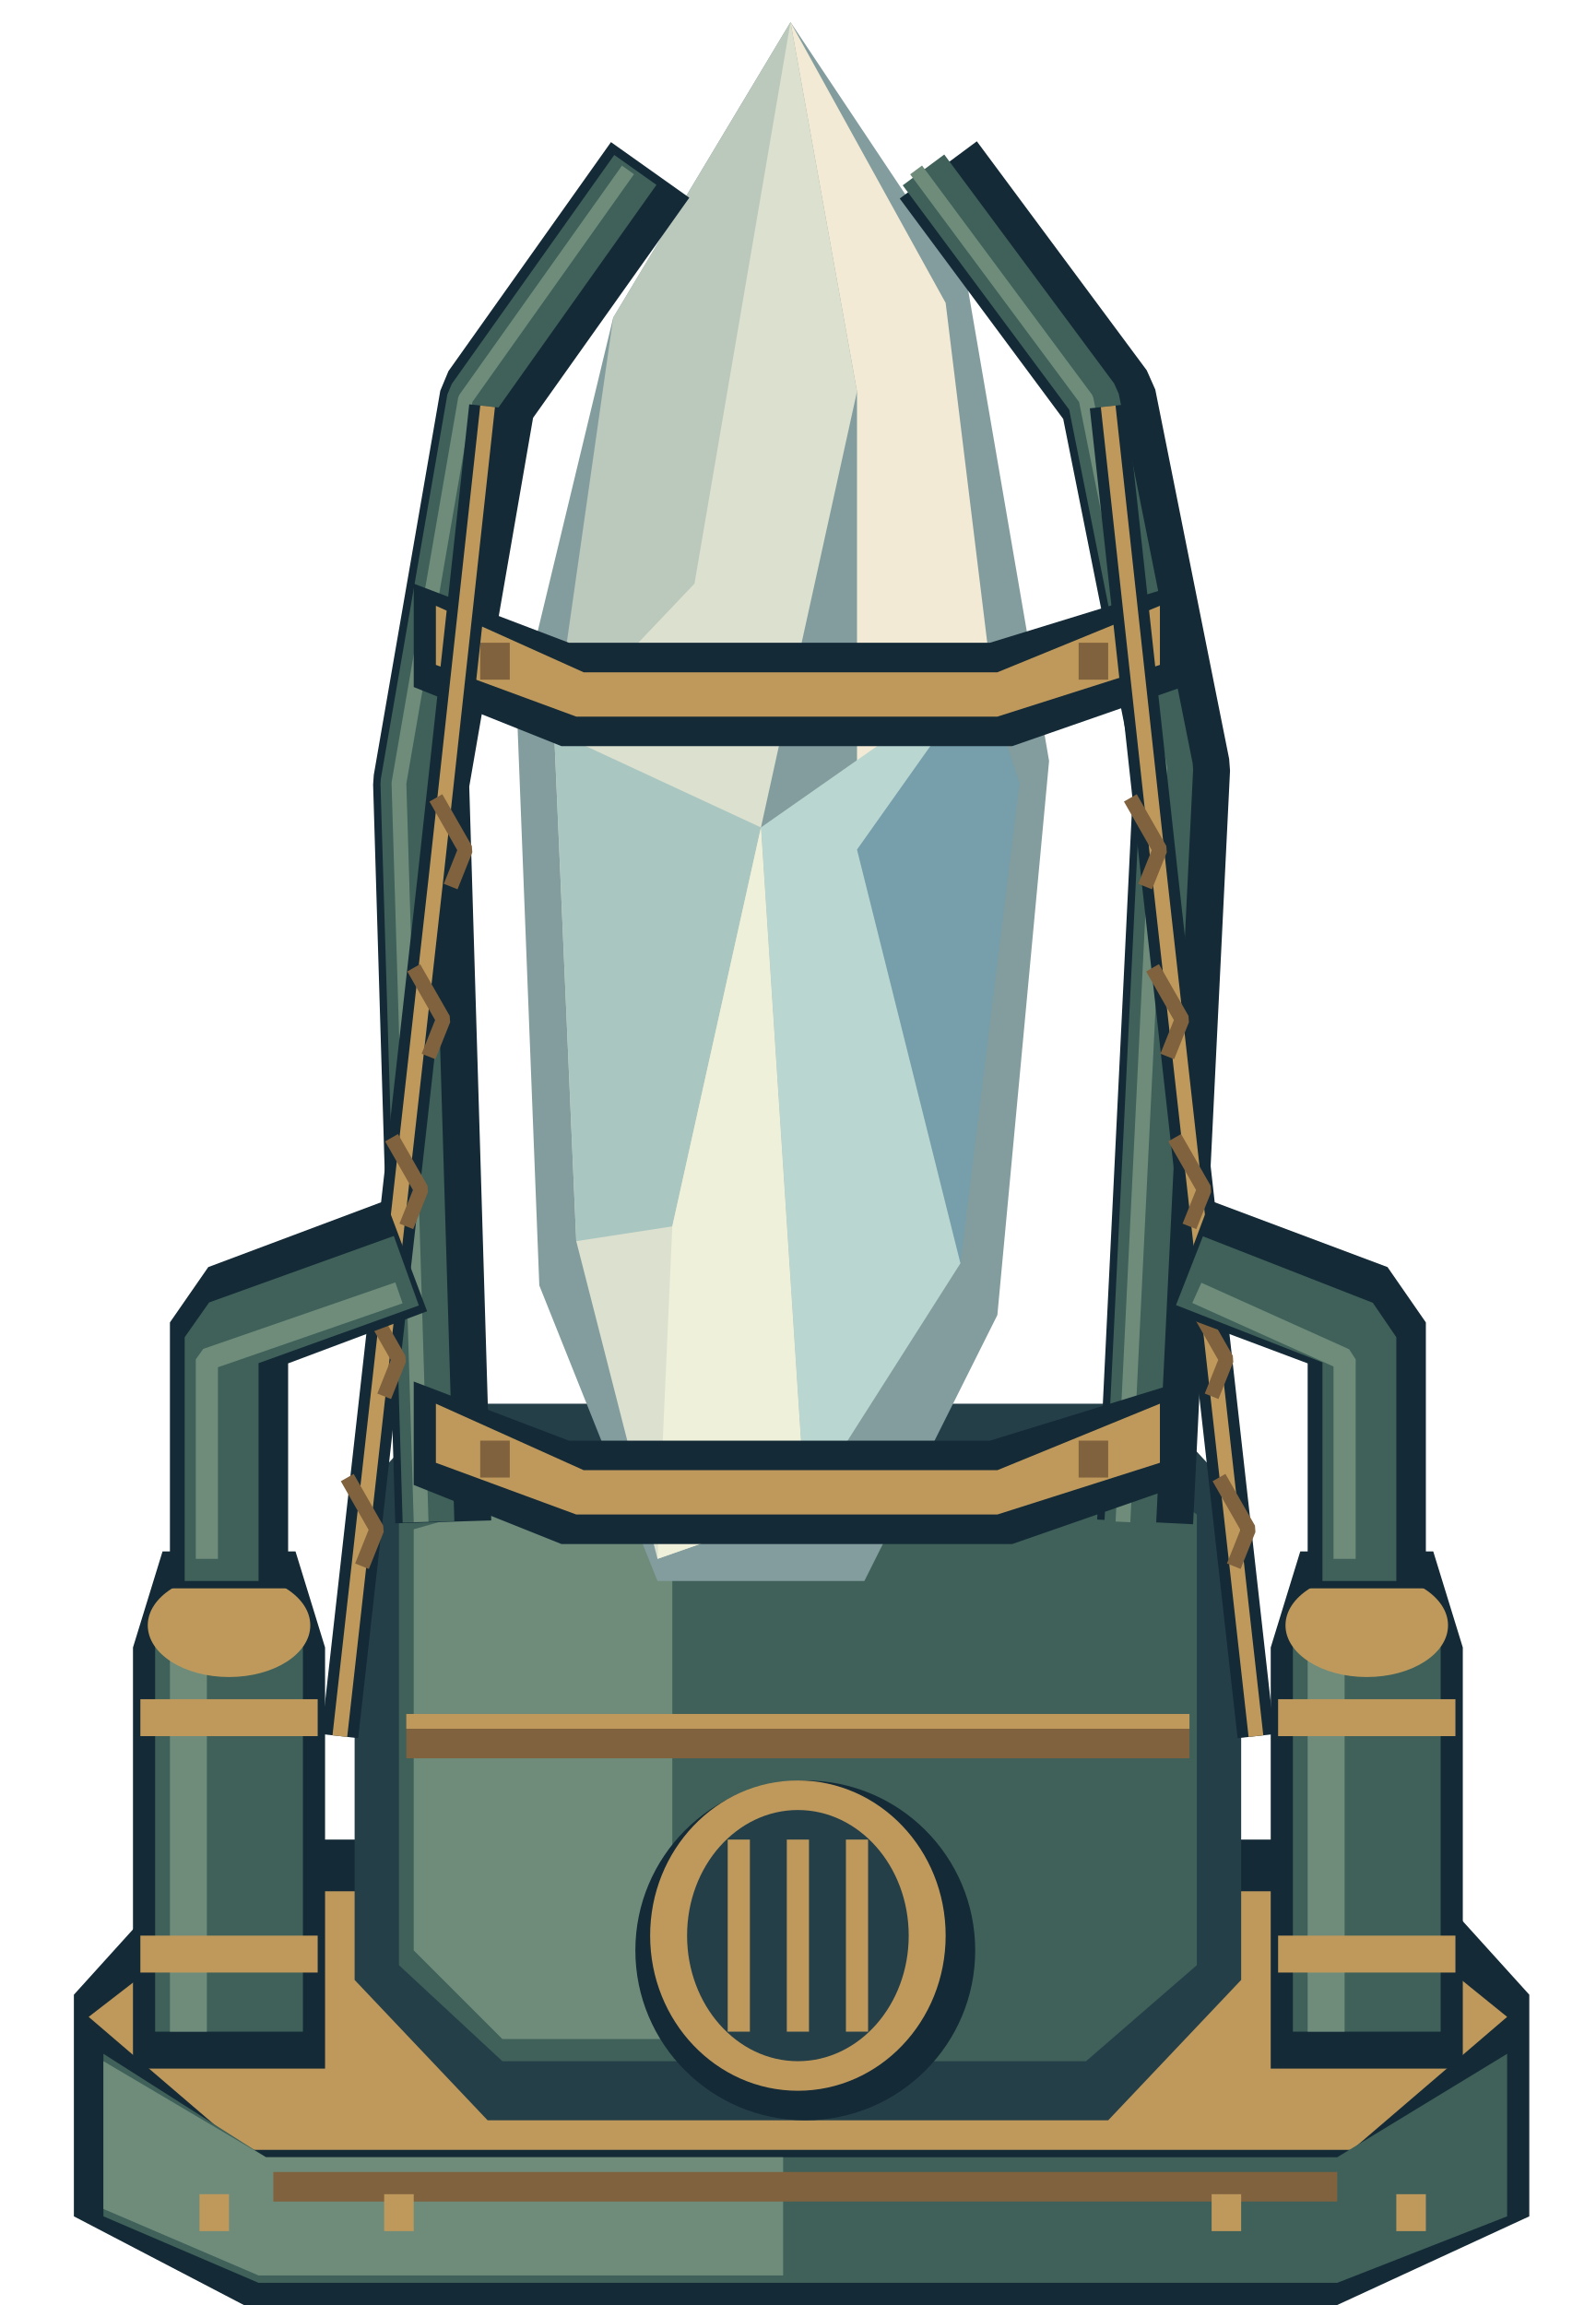
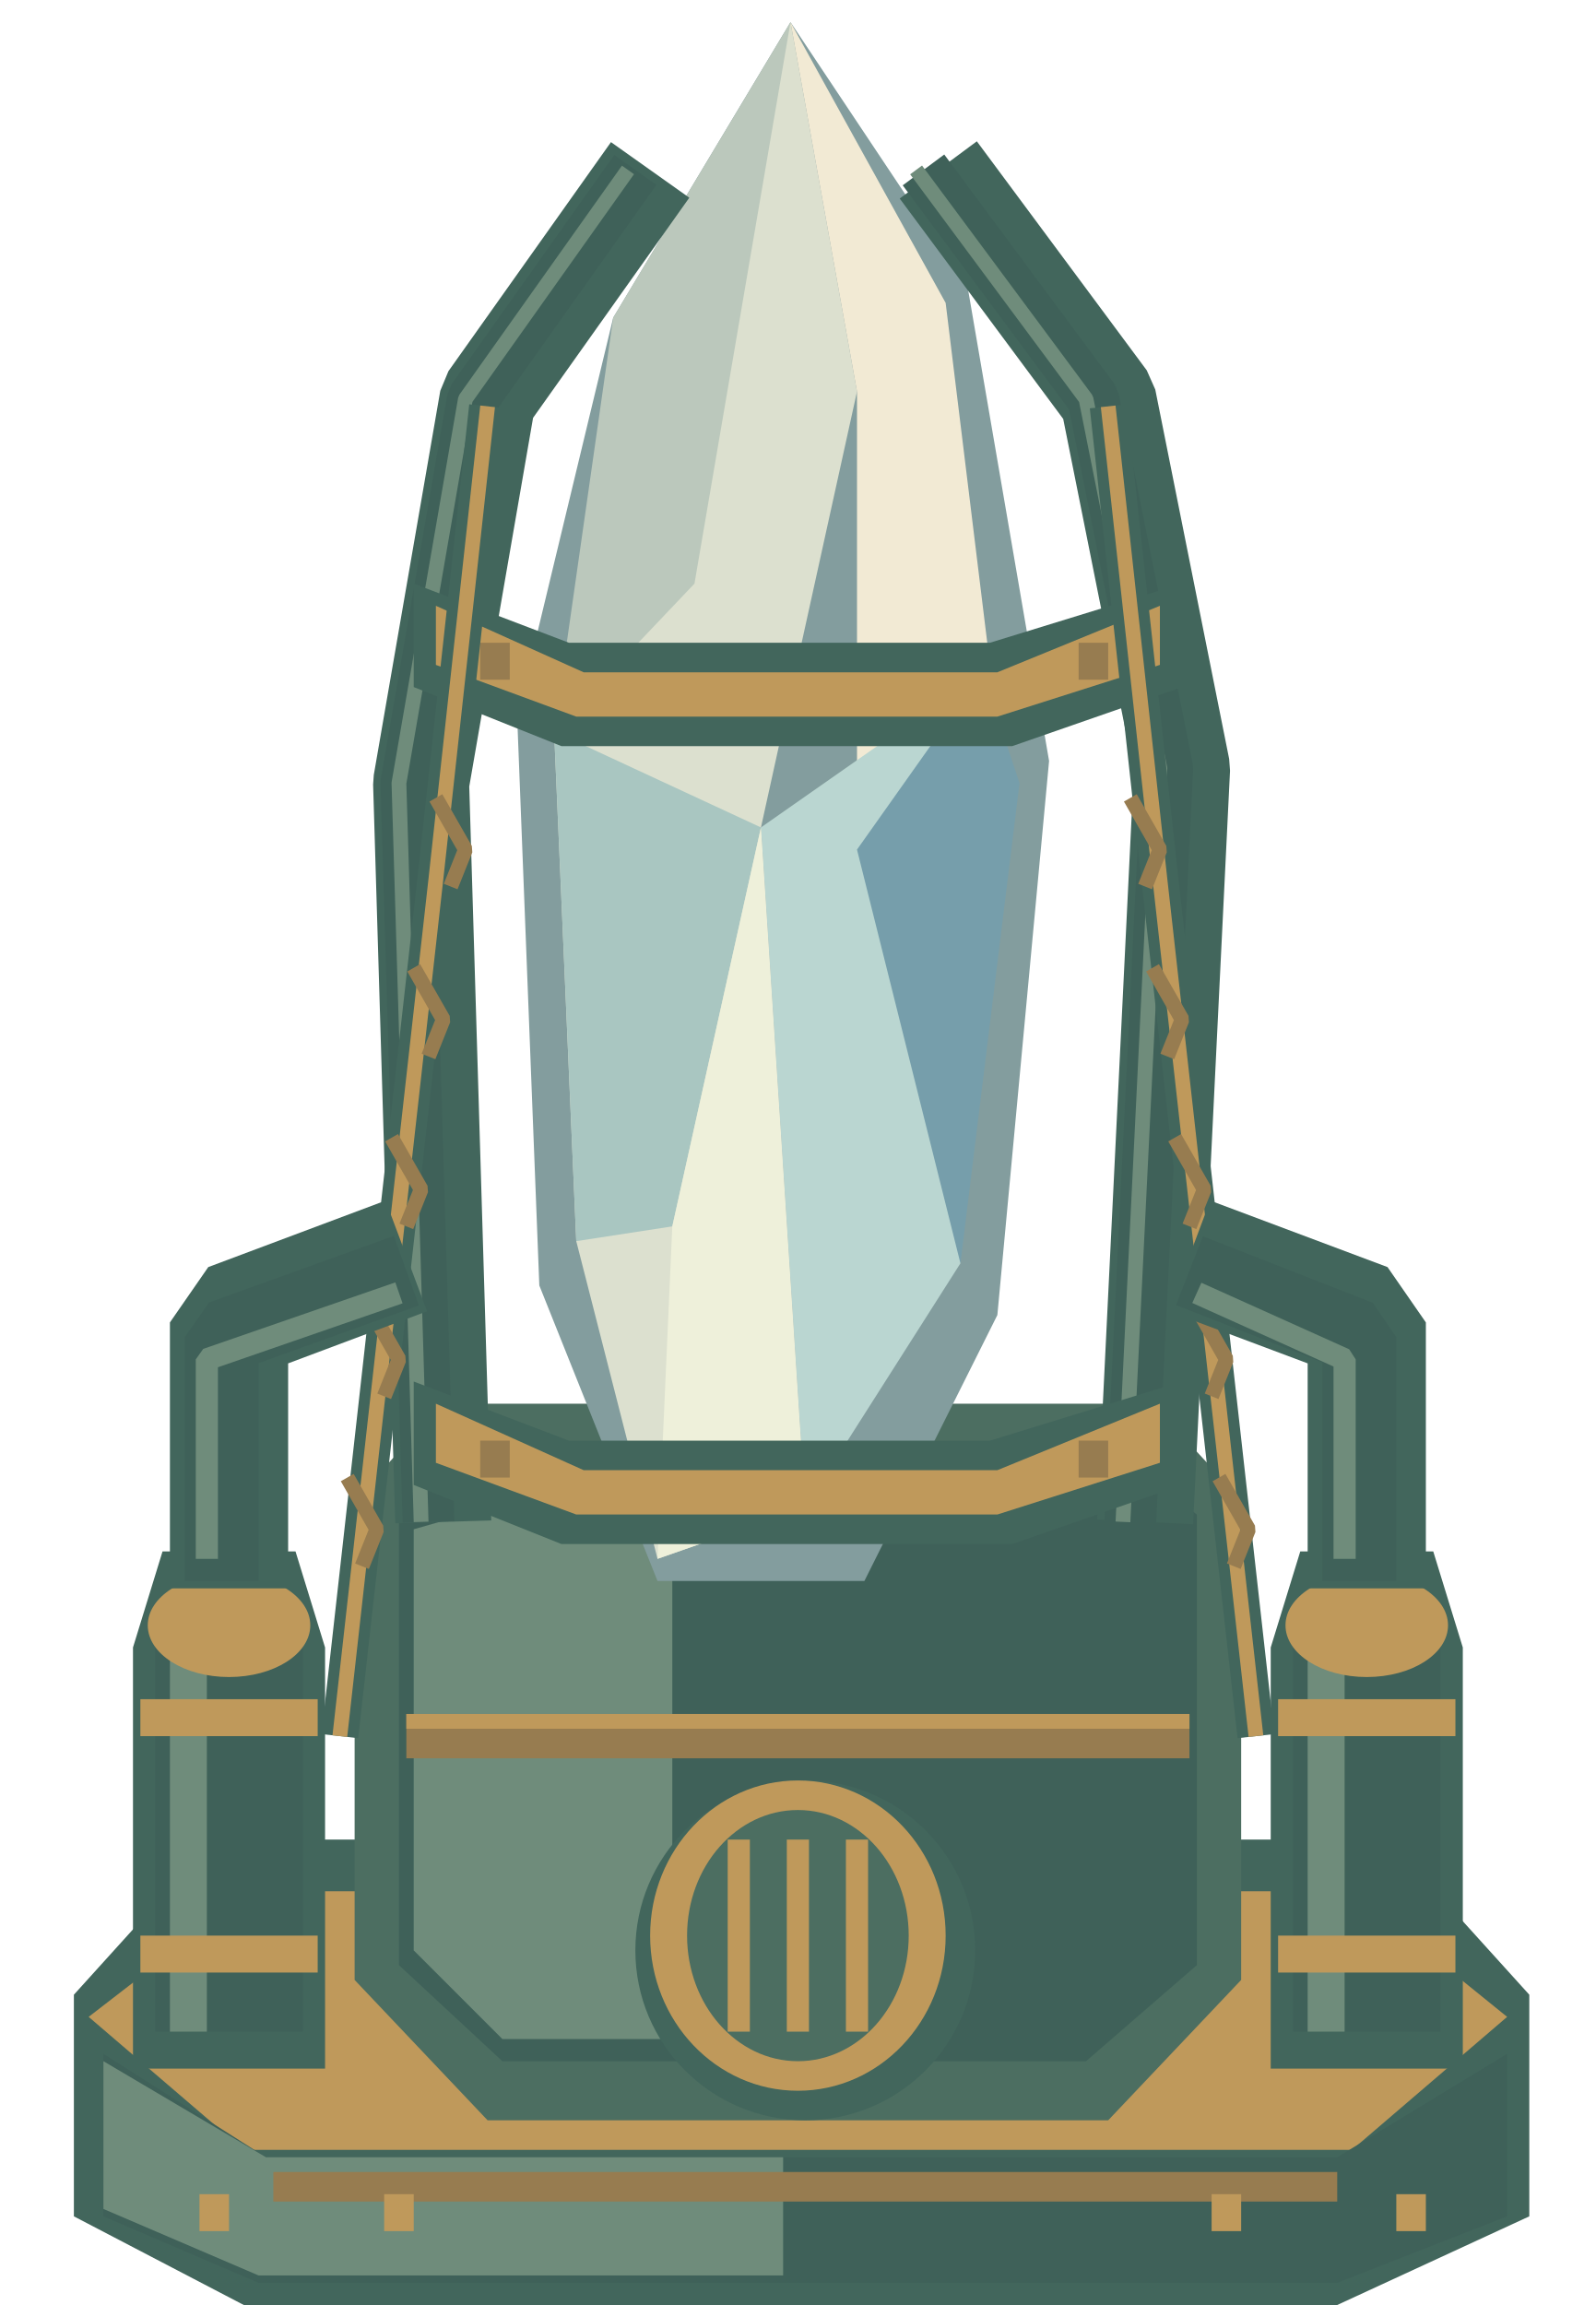
<svg xmlns="http://www.w3.org/2000/svg" width="216" height="312" viewBox="0 0 216 312">
-   <polygon points="10,270 29,249 188,249 207,270 207,300 181,312 33,312 10,300" fill="#142a37" />
+   <polygon points="10,270 29,249 188,249 207,270 207,300 181,312 33,312 10,300" fill="#42665c" />
  <polygon points="12,273 34,256 183,256 204,273 183,291 33,291" fill="#bf995b" />
  <polygon points="14,278 36,292 181,292 204,278 204,300 181,309 35,309 14,300" fill="#3f6159" />
  <polygon points="14,279 36,292 106,292 106,308 35,308 14,299" fill="#6f8c7b" />
-   <polyline points="37,296 181,296" fill="none" stroke="#80623e" stroke-width="4" stroke-linejoin="bevel" />
-   <polygon points="48,203 60,190 156,190 168,203 168,268 150,287 66,287 48,268" fill="#253f49" />
+   <polyline points="37,296 181,296" fill="none" stroke="#977c50" stroke-width="4" stroke-linejoin="bevel" />
+   <polygon points="48,203 60,190 156,190 168,203 168,268 150,287 66,287 48,268" fill="#4c6e61" />
  <polygon points="54,205 69,196 150,196 162,205 162,266 147,279 68,279 54,266" fill="#3f6159" />
  <polygon points="56,207 77,201 91,201 91,276 68,276 56,264" fill="#6f8c7b" />
-   <ellipse cx="109" cy="264" rx="23" ry="23" fill="#142a37" />
+   <ellipse cx="109" cy="264" rx="23" ry="23" fill="#42665c" />
  <ellipse cx="108" cy="262" rx="20" ry="21" fill="#bf995b" />
-   <ellipse cx="108" cy="262" rx="15" ry="17" fill="#253f49" />
+   <ellipse cx="108" cy="262" rx="15" ry="17" fill="#4c6e61" />
  <polyline points="100,249 100,275" fill="none" stroke="#bf995b" stroke-width="3" stroke-linejoin="bevel" />
  <polyline points="108,249 108,275" fill="none" stroke="#bf995b" stroke-width="3" stroke-linejoin="bevel" />
  <polyline points="116,249 116,275" fill="none" stroke="#bf995b" stroke-width="3" stroke-linejoin="bevel" />
-   <rect x="55" y="232" width="106" height="6" fill="#80623e" />
+   <rect x="55" y="232" width="106" height="6" fill="#977c50" />
  <rect x="55" y="232" width="106" height="2" fill="#bf995b" />
  <polygon points="107,3 131,39 142,103 135,178 117,214 89,214 73,174 70,97 83,43" fill="#839d9e" />
  <polygon points="107,3 116,53 103,112 109,204 89,211 78,168 75,99 86,43" fill="#dce0cf" />
  <polygon points="107,3 128,41 134,90 116,115 116,53" fill="#f2ead4" />
  <polygon points="75,99 103,112 91,166 78,168" fill="#a9c6c1" />
  <polygon points="103,112 133,91 130,171 109,204" fill="#bad6d1" />
  <polygon points="83,43 107,3 94,79 75,99" fill="#bbc8bc" />
  <polygon points="91,166 103,112 109,204 89,211" fill="#eef0da" />
  <polygon points="116,115 133,91 138,106 130,171" fill="#769eab" />
-   <polyline points="60,206 57,106 66,54 88,23" fill="none" stroke="#142a37" stroke-width="13" stroke-linejoin="bevel" />
+   <polyline points="60,206 57,106 66,54 88,23" fill="none" stroke="#42665c" stroke-width="13" stroke-linejoin="bevel" />
  <polyline points="58,206 55,106 64,54 86,23" fill="none" stroke="#3f6159" stroke-width="7" stroke-linejoin="bevel" />
  <polyline points="57,206 54,106 63,54 85,23" fill="none" stroke="#6f8c7b" stroke-width="2" stroke-linejoin="bevel" />
-   <polyline points="155,206 160,104 150,54 127,23" fill="none" stroke="#142a37" stroke-width="13" stroke-linejoin="bevel" />
+   <polyline points="155,206 160,104 150,54 127,23" fill="none" stroke="#42665c" stroke-width="13" stroke-linejoin="bevel" />
  <polyline points="153,206 158,104 148,54 125,23" fill="none" stroke="#3f6159" stroke-width="7" stroke-linejoin="bevel" />
  <polyline points="152,206 157,104 147,54 124,23" fill="none" stroke="#6f8c7b" stroke-width="2" stroke-linejoin="bevel" />
-   <polygon points="56,79 77,87 134,87 160,79 160,93 137,101 76,101 56,93" fill="#142a37" />
+   <polygon points="56,79 77,87 134,87 160,79 160,93 137,101 76,101 56,93" fill="#42665c" />
  <polygon points="59,82 79,91 135,91 157,82 157,90 135,97 78,97 59,90" fill="#bf995b" />
-   <rect x="65" y="87" width="4" height="5" fill="#80623e" />
-   <rect x="146" y="87" width="4" height="5" fill="#80623e" />
-   <polygon points="56,187 77,195 134,195 160,187 160,201 137,209 76,209 56,201" fill="#142a37" />
+   <rect x="65" y="87" width="4" height="5" fill="#977c50" />
+   <rect x="146" y="87" width="4" height="5" fill="#977c50" />
+   <polygon points="56,187 77,195 134,195 160,187 160,201 137,209 76,209 56,201" fill="#42665c" />
  <polygon points="59,190 79,199 135,199 157,190 157,198 135,205 78,205 59,198" fill="#bf995b" />
-   <rect x="65" y="195" width="4" height="5" fill="#80623e" />
-   <rect x="146" y="195" width="4" height="5" fill="#80623e" />
-   <polyline points="66,55 59,119 46,235" fill="none" stroke="#142a37" stroke-width="5" stroke-linejoin="bevel" />
+   <rect x="65" y="195" width="4" height="5" fill="#977c50" />
+   <rect x="146" y="195" width="4" height="5" fill="#977c50" />
+   <polyline points="66,55 59,119 46,235" fill="none" stroke="#42665c" stroke-width="5" stroke-linejoin="bevel" />
  <polyline points="66,55 59,119 46,235" fill="none" stroke="#bf995b" stroke-width="2" stroke-linejoin="bevel" />
-   <polyline points="59,108 63,115 61,120" fill="none" stroke="#80623e" stroke-width="2" stroke-linejoin="bevel" />
-   <polyline points="56,131 60,138 58,143" fill="none" stroke="#80623e" stroke-width="2" stroke-linejoin="bevel" />
-   <polyline points="53,154 57,161 55,166" fill="none" stroke="#80623e" stroke-width="2" stroke-linejoin="bevel" />
-   <polyline points="50,177 54,184 52,189" fill="none" stroke="#80623e" stroke-width="2" stroke-linejoin="bevel" />
-   <polyline points="47,200 51,207 49,212" fill="none" stroke="#80623e" stroke-width="2" stroke-linejoin="bevel" />
-   <polygon points="18,256 18,223 22,210 40,210 44,223 44,280 18,280" fill="#142a37" />
+   <polyline points="59,108 63,115 61,120" fill="none" stroke="#977c50" stroke-width="2" stroke-linejoin="bevel" />
+   <polyline points="56,131 60,138 58,143" fill="none" stroke="#977c50" stroke-width="2" stroke-linejoin="bevel" />
+   <polyline points="53,154 57,161 55,166" fill="none" stroke="#977c50" stroke-width="2" stroke-linejoin="bevel" />
+   <polyline points="50,177 54,184 52,189" fill="none" stroke="#977c50" stroke-width="2" stroke-linejoin="bevel" />
+   <polyline points="47,200 51,207 49,212" fill="none" stroke="#977c50" stroke-width="2" stroke-linejoin="bevel" />
+   <polygon points="18,256 18,223 22,210 40,210 44,223 44,280 18,280" fill="#42665c" />
  <rect x="21" y="222" width="20" height="53" fill="#3f6159" />
  <rect x="23" y="223" width="5" height="52" fill="#6f8c7b" />
  <ellipse cx="31" cy="220" rx="11" ry="7" fill="#bf995b" />
-   <polyline points="31,215 31,179 55,170" fill="none" stroke="#142a37" stroke-width="16" stroke-linejoin="bevel" />
+   <polyline points="31,215 31,179 55,170" fill="none" stroke="#42665c" stroke-width="16" stroke-linejoin="bevel" />
  <polyline points="30,214 30,181 55,172" fill="none" stroke="#3f6159" stroke-width="10" stroke-linejoin="bevel" />
  <polyline points="28,211 28,184 54,175" fill="none" stroke="#6f8c7b" stroke-width="3" stroke-linejoin="bevel" />
  <rect x="19" y="230" width="24" height="5" fill="#bf995b" />
  <rect x="19" y="262" width="24" height="5" fill="#bf995b" />
-   <polyline points="150,55 157,119 170,235" fill="none" stroke="#142a37" stroke-width="5" stroke-linejoin="bevel" />
+   <polyline points="150,55 157,119 170,235" fill="none" stroke="#42665c" stroke-width="5" stroke-linejoin="bevel" />
  <polyline points="150,55 157,119 170,235" fill="none" stroke="#bf995b" stroke-width="2" stroke-linejoin="bevel" />
-   <polyline points="153,108 157,115 155,120" fill="none" stroke="#80623e" stroke-width="2" stroke-linejoin="bevel" />
-   <polyline points="156,131 160,138 158,143" fill="none" stroke="#80623e" stroke-width="2" stroke-linejoin="bevel" />
-   <polyline points="159,154 163,161 161,166" fill="none" stroke="#80623e" stroke-width="2" stroke-linejoin="bevel" />
-   <polyline points="162,177 166,184 164,189" fill="none" stroke="#80623e" stroke-width="2" stroke-linejoin="bevel" />
-   <polyline points="165,200 169,207 167,212" fill="none" stroke="#80623e" stroke-width="2" stroke-linejoin="bevel" />
-   <polygon points="172,256 172,223 176,210 194,210 198,223 198,280 172,280" fill="#142a37" />
+   <polyline points="153,108 157,115 155,120" fill="none" stroke="#977c50" stroke-width="2" stroke-linejoin="bevel" />
+   <polyline points="156,131 160,138 158,143" fill="none" stroke="#977c50" stroke-width="2" stroke-linejoin="bevel" />
+   <polyline points="159,154 163,161 161,166" fill="none" stroke="#977c50" stroke-width="2" stroke-linejoin="bevel" />
+   <polyline points="162,177 166,184 164,189" fill="none" stroke="#977c50" stroke-width="2" stroke-linejoin="bevel" />
+   <polyline points="165,200 169,207 167,212" fill="none" stroke="#977c50" stroke-width="2" stroke-linejoin="bevel" />
+   <polygon points="172,256 172,223 176,210 194,210 198,223 198,280 172,280" fill="#42665c" />
  <rect x="175" y="222" width="20" height="53" fill="#3f6159" />
  <rect x="177" y="223" width="5" height="52" fill="#6f8c7b" />
  <ellipse cx="185" cy="220" rx="11" ry="7" fill="#bf995b" />
-   <polyline points="185,215 185,179 161,170" fill="none" stroke="#142a37" stroke-width="16" stroke-linejoin="bevel" />
+   <polyline points="185,215 185,179 161,170" fill="none" stroke="#42665c" stroke-width="16" stroke-linejoin="bevel" />
  <polyline points="184,214 184,181 161,172" fill="none" stroke="#3f6159" stroke-width="10" stroke-linejoin="bevel" />
  <polyline points="182,211 182,184 162,175" fill="none" stroke="#6f8c7b" stroke-width="3" stroke-linejoin="bevel" />
  <rect x="173" y="230" width="24" height="5" fill="#bf995b" />
  <rect x="173" y="262" width="24" height="5" fill="#bf995b" />
  <rect x="27" y="297" width="4" height="5" fill="#bf995b" />
  <rect x="52" y="297" width="4" height="5" fill="#bf995b" />
  <rect x="164" y="297" width="4" height="5" fill="#bf995b" />
  <rect x="189" y="297" width="4" height="5" fill="#bf995b" />
</svg>
